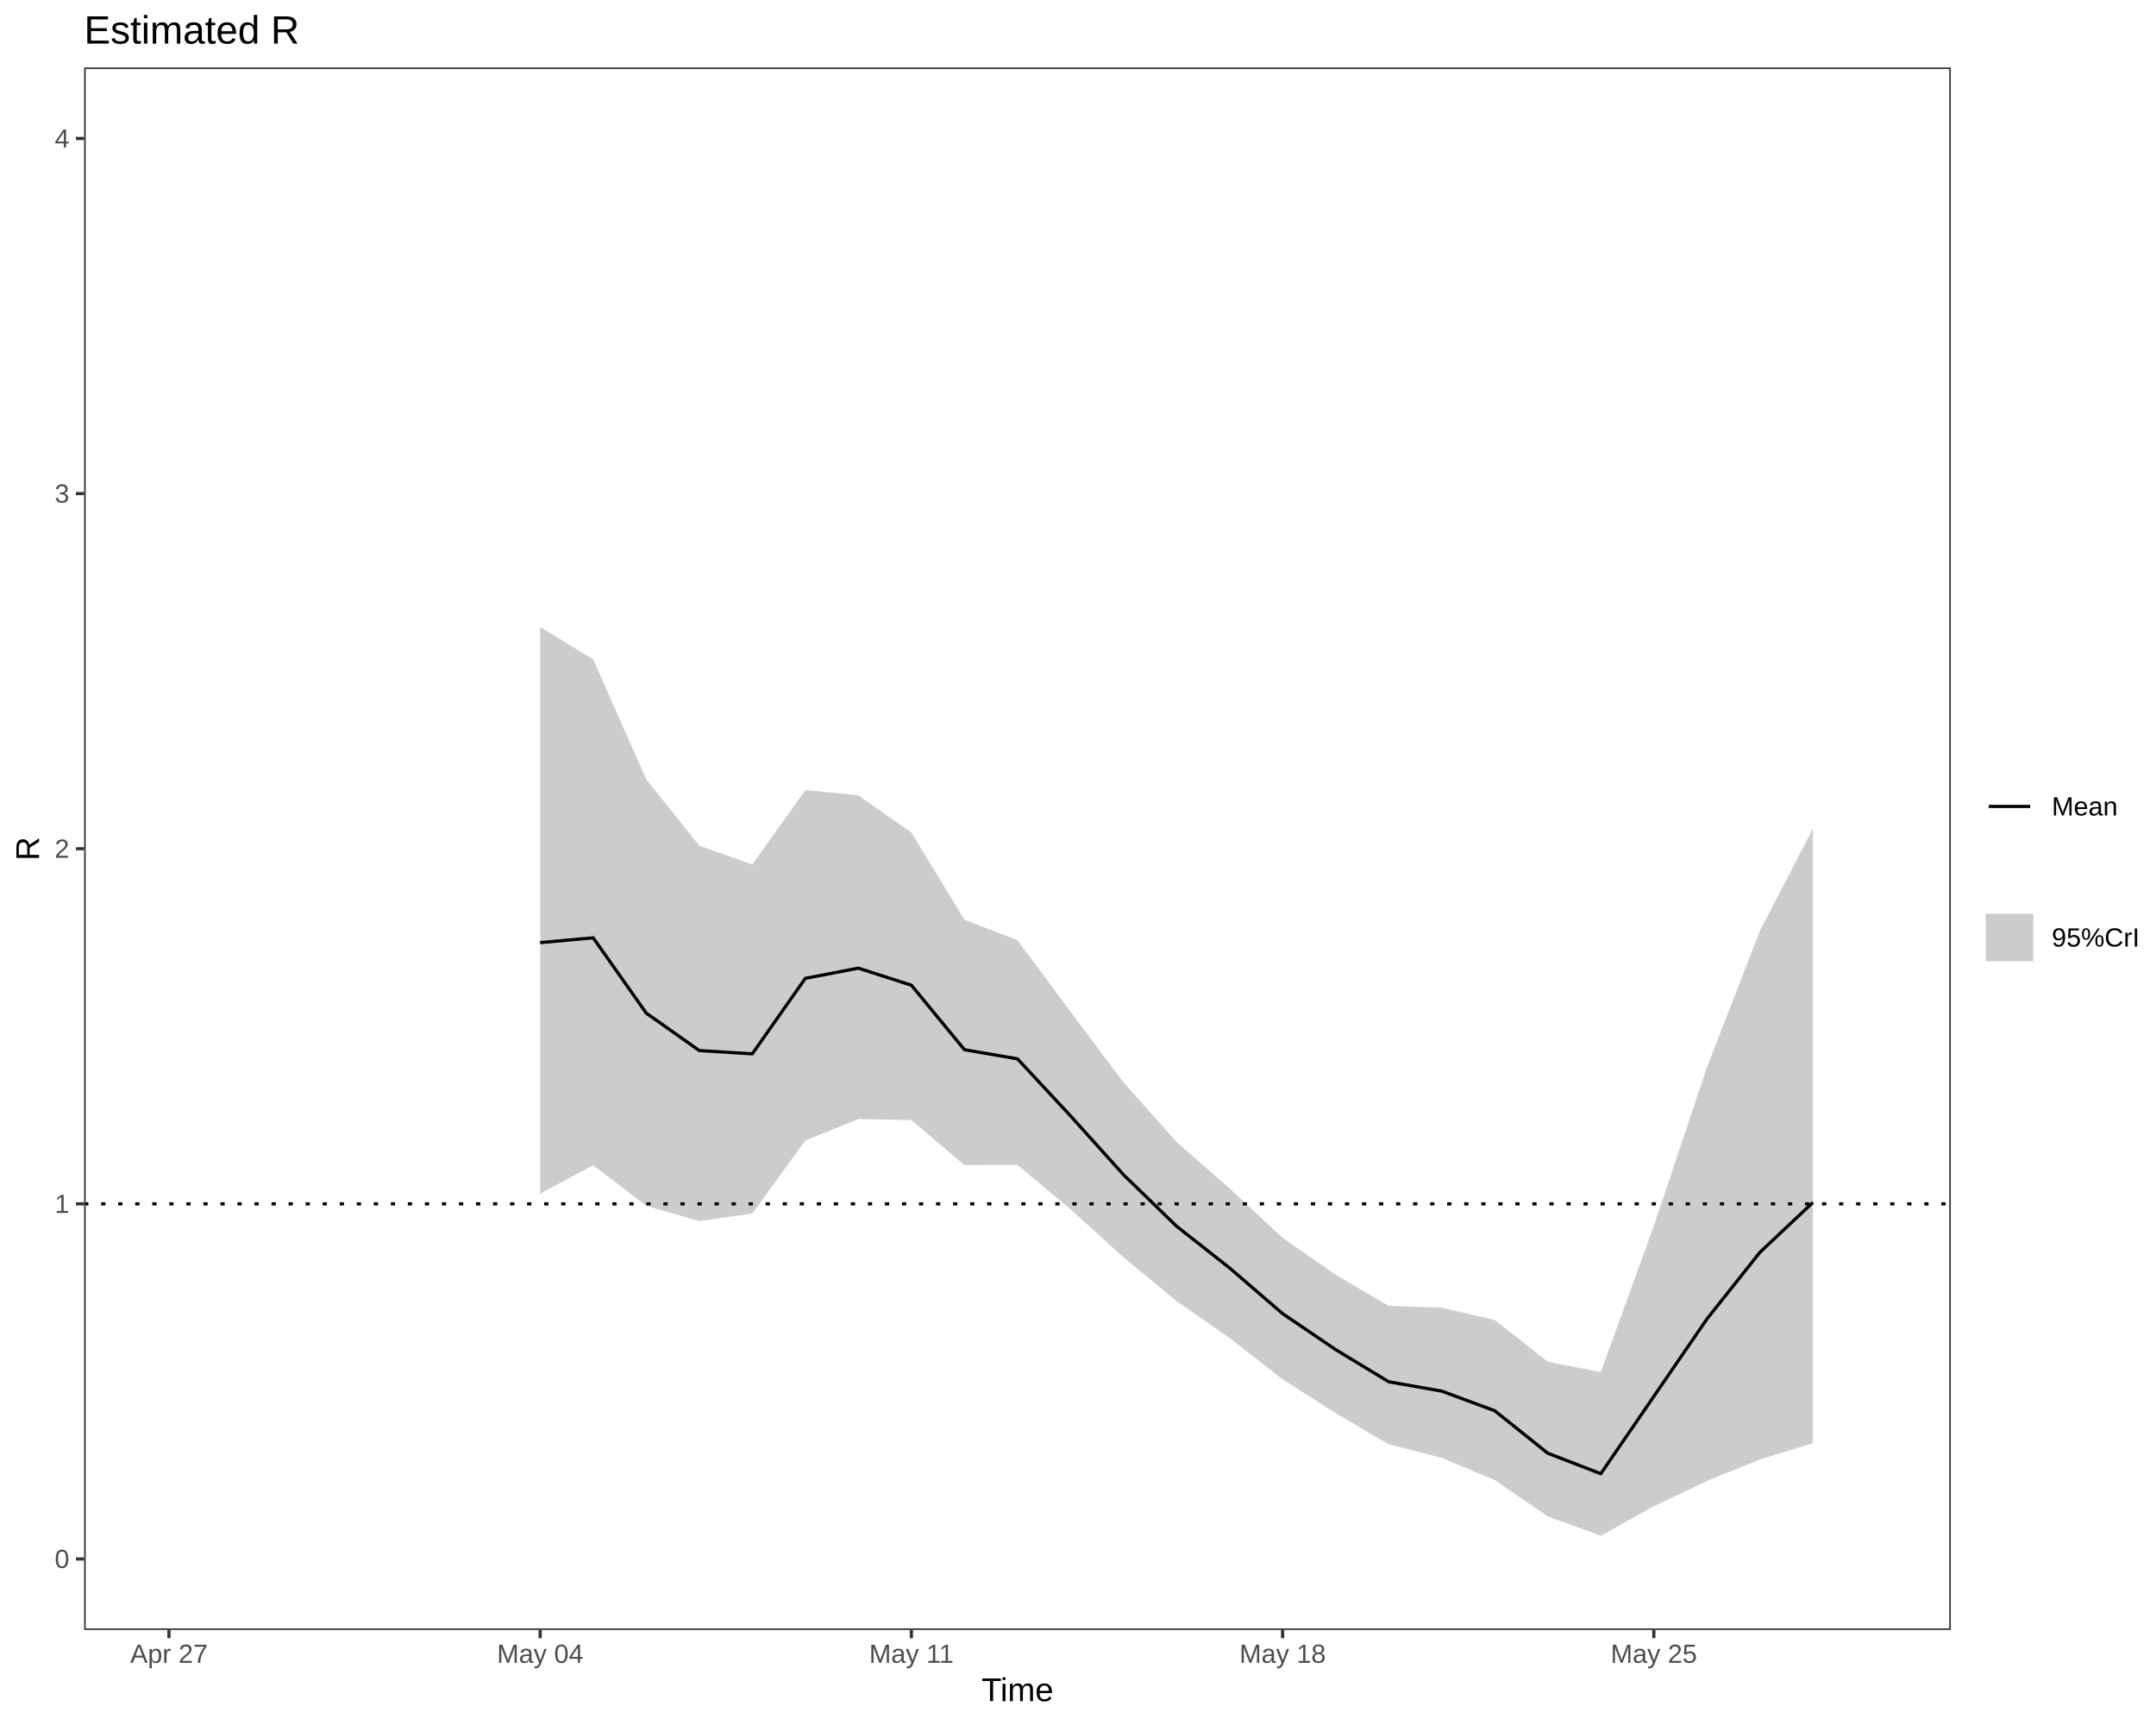
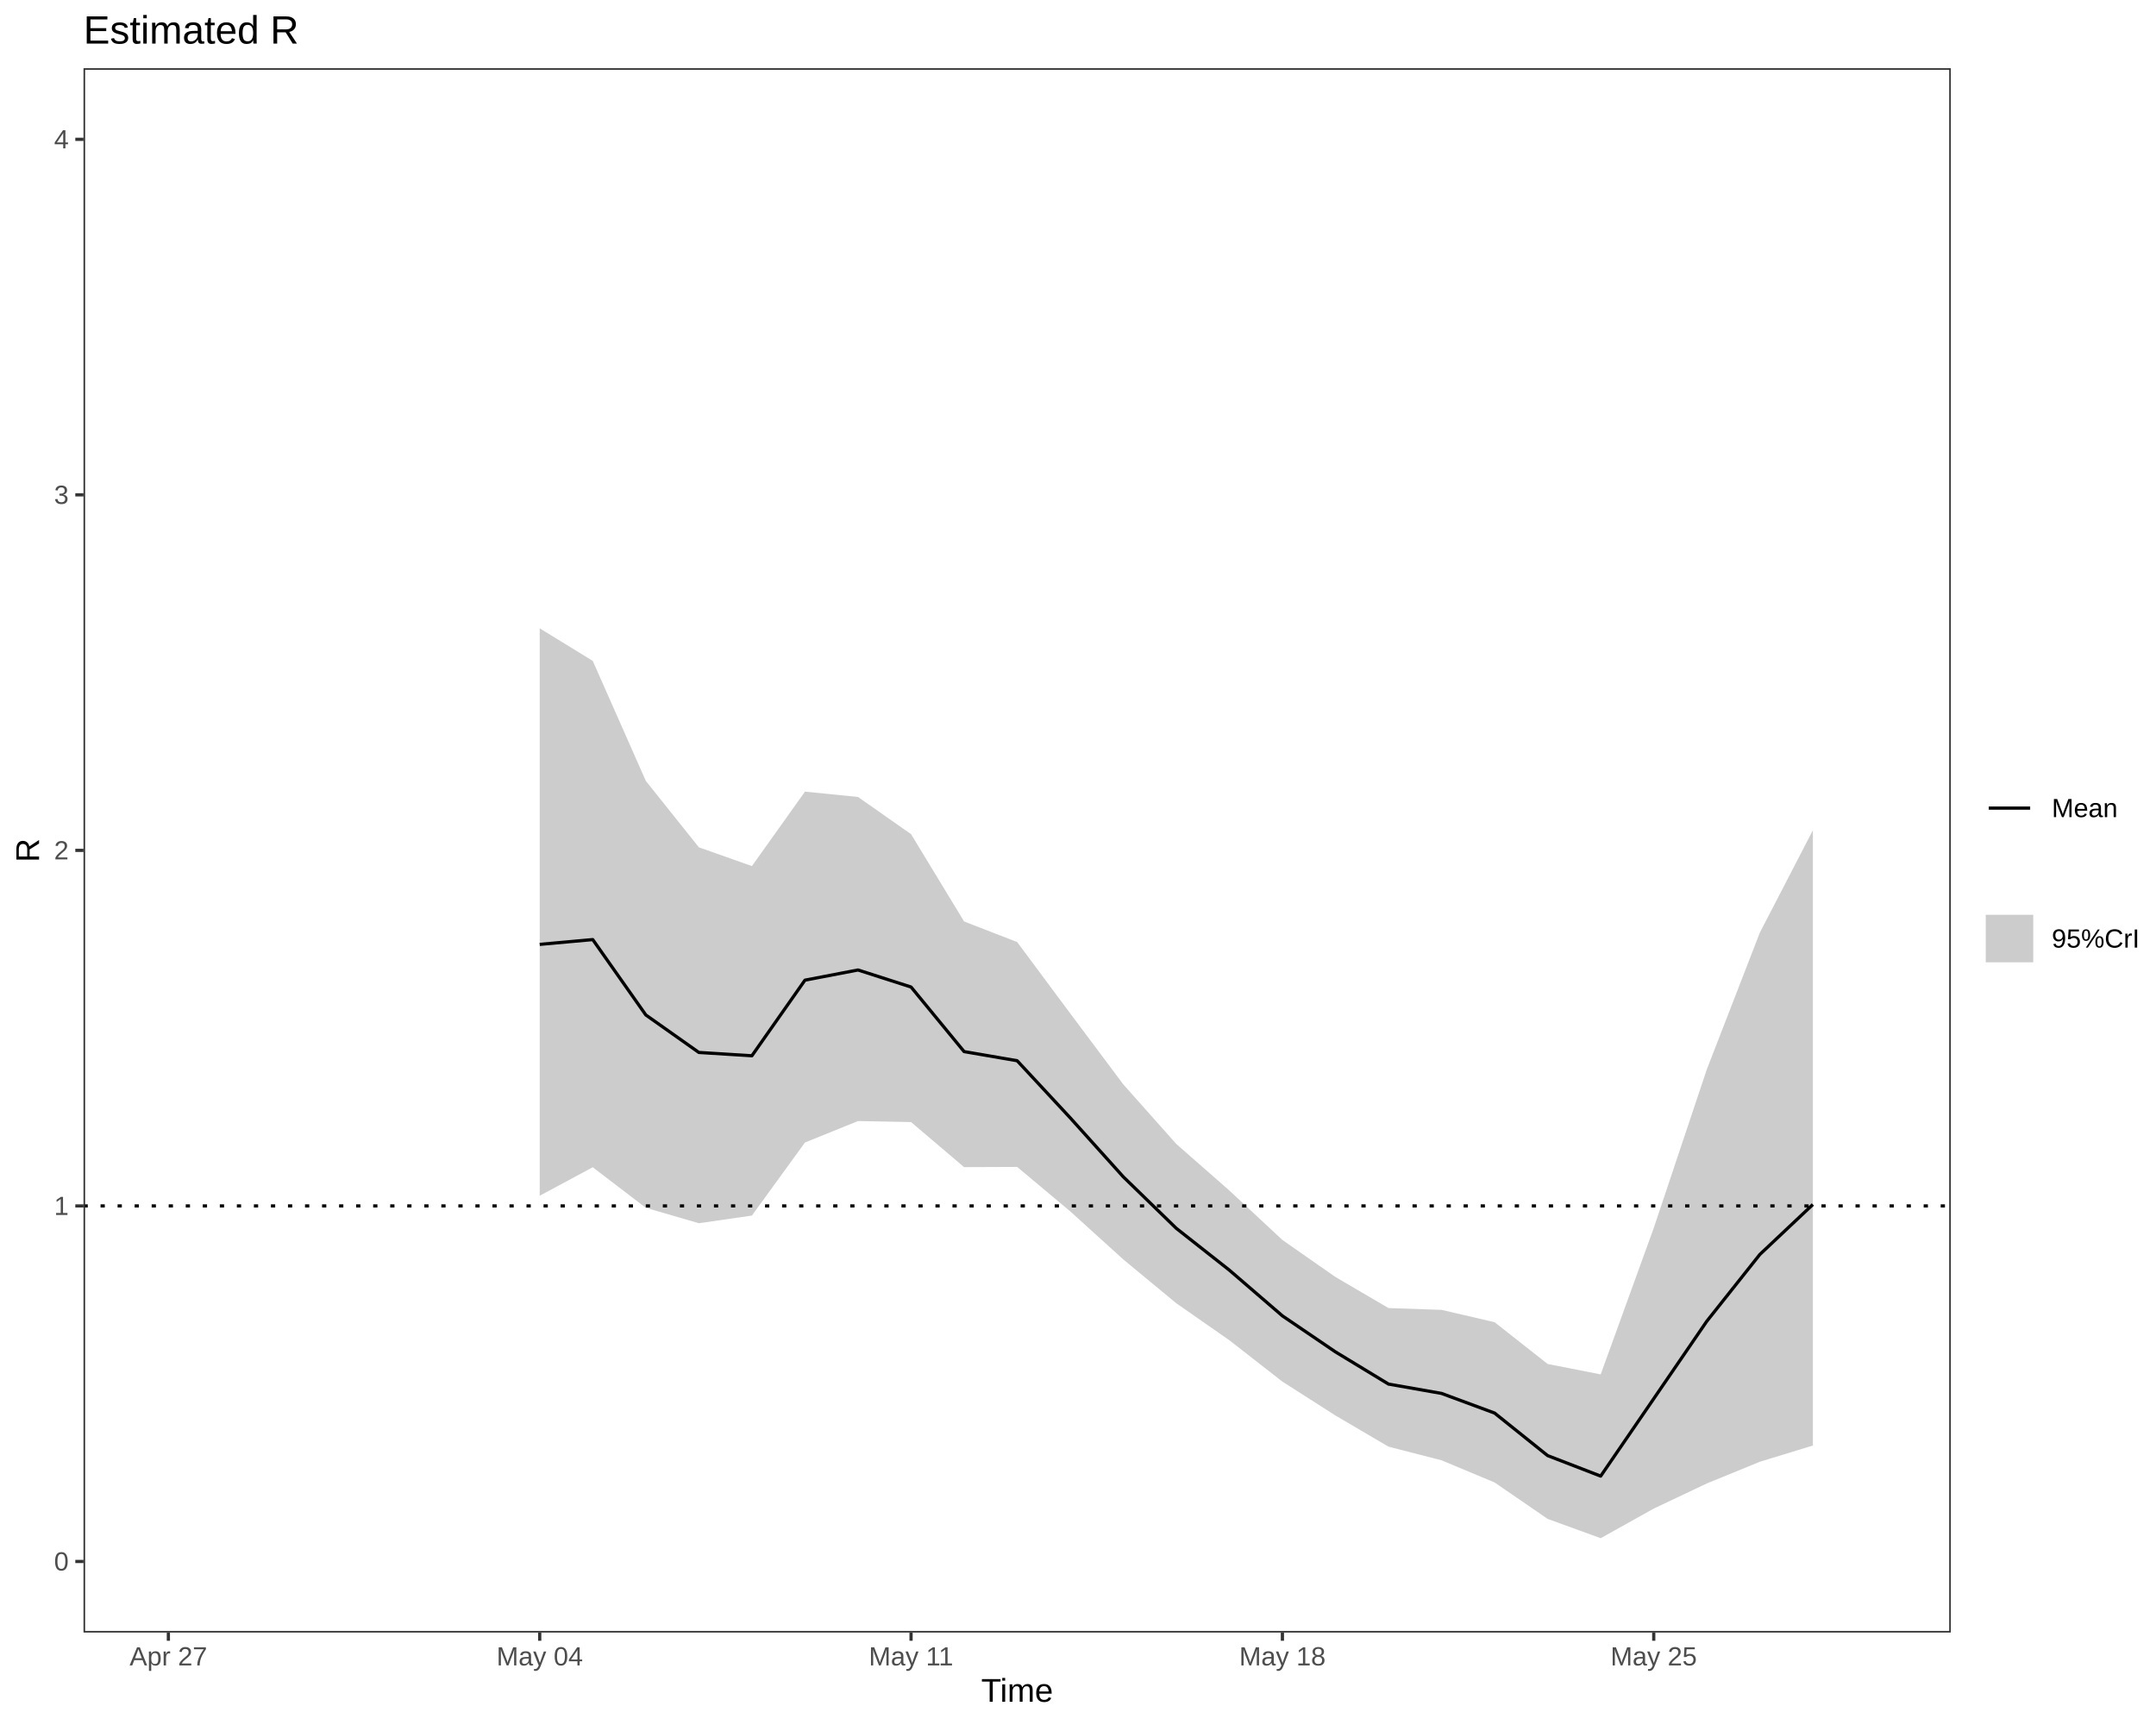
<svg xmlns="http://www.w3.org/2000/svg" viewBox="0 0 720.00 576.00">
  <defs>
    <style type="text/css">
    line, polyline, polygon, path, rect, circle {
      fill: none;
      stroke: #000000;
      stroke-linecap: round;
      stroke-linejoin: round;
      stroke-miterlimit: 10.00;
    }
  </style>
  </defs>
  <rect width="100%" height="100%" style="stroke: none; fill: #FFFFFF;" />
  <rect x="0.00" y="0.00" width="720.00" height="576.00" style="stroke-width: 1.07; stroke: #FFFFFF; fill: #FFFFFF;" />
  <defs>
-     <clipPath id="cpMjguMDl8NjUxLjQ3fDU0NC4yN3wyMi41Mg==">
-       <rect x="28.09" y="22.52" width="623.39" height="521.75" />
+     <clipPath id="cpMjcuODl8NjUxLjQ3fDU0NS4xM3wyMi43Nw==">
+       <rect x="27.89" y="22.77" width="623.59" height="522.36" />
    </clipPath>
  </defs>
-   <rect x="28.09" y="22.52" width="623.39" height="521.75" style="stroke-width: 1.07; stroke: none; fill: #FFFFFF;" clip-path="url(#cpMjguMDl8NjUxLjQ3fDU0NC4yN3wyMi41Mg==)" />
-   <polygon points="180.39,209.34 198.10,220.20 215.81,260.21 233.52,282.38 251.23,288.64 268.94,263.81 286.65,265.58 304.36,277.99 322.07,307.10 339.78,313.97 357.49,337.77 375.20,361.42 392.91,381.32 410.62,396.83 428.33,413.33 446.04,425.68 463.75,436.05 481.46,436.65 499.17,440.76 516.88,454.70 534.59,458.17 552.30,409.36 570.01,356.49 587.72,310.84 605.43,276.69 605.43,481.90 587.72,487.31 570.01,494.55 552.30,502.93 534.59,512.80 516.88,506.36 499.17,494.20 481.46,486.81 463.75,482.27 446.04,471.87 428.33,460.58 410.62,446.77 392.91,434.45 375.20,419.82 357.49,403.79 339.78,388.98 322.07,389.04 304.36,374.01 286.65,373.67 268.94,380.83 251.23,405.19 233.52,407.75 215.81,402.61 198.10,389.08 180.39,398.58 " style="stroke-width: 1.07; stroke: none; fill: #000000; fill-opacity: 0.20;" clip-path="url(#cpMjguMDl8NjUxLjQ3fDU0NC4yN3wyMi41Mg==)" />
-   <polyline points="180.39,314.75 198.10,313.15 215.81,338.29 233.52,350.79 251.23,351.89 268.94,326.68 286.65,323.28 304.36,328.97 322.07,350.51 339.78,353.55 357.49,372.60 375.20,392.26 392.91,409.45 410.62,423.39 428.33,438.64 446.04,450.66 463.75,461.39 481.46,464.51 499.17,471.07 516.88,485.25 534.59,492.09 552.30,466.27 570.01,440.46 587.72,418.17 605.43,401.50 " style="stroke-width: 1.07; stroke-linecap: butt;" clip-path="url(#cpMjguMDl8NjUxLjQ3fDU0NC4yN3wyMi41Mg==)" />
-   <line x1="28.09" y1="401.98" x2="651.47" y2="401.98" style="stroke-width: 1.07; stroke-dasharray: 1.42,4.27; stroke-linecap: butt;" clip-path="url(#cpMjguMDl8NjUxLjQ3fDU0NC4yN3wyMi41Mg==)" />
-   <rect x="28.09" y="22.52" width="623.39" height="521.75" style="stroke-width: 1.07; stroke: #333333;" clip-path="url(#cpMjguMDl8NjUxLjQ3fDU0NC4yN3wyMi41Mg==)" />
+   <rect x="27.89" y="22.77" width="623.59" height="522.36" style="stroke-width: 1.07; stroke: none; fill: #FFFFFF;" clip-path="url(#cpMjcuODl8NjUxLjQ3fDU0NS4xM3wyMi43Nw==)" />
+   <polygon points="180.24,209.81 197.95,220.68 215.67,260.74 233.39,282.93 251.10,289.20 268.82,264.34 286.53,266.11 304.25,278.54 321.96,307.69 339.68,314.56 357.40,338.39 375.11,362.07 392.83,381.99 410.54,397.52 428.26,414.04 445.97,426.40 463.69,436.78 481.40,437.38 499.12,441.50 516.84,455.45 534.55,458.93 552.27,410.06 569.98,357.13 587.70,311.43 605.41,277.24 605.41,482.68 587.70,488.10 569.98,495.35 552.27,503.74 534.55,513.62 516.84,507.18 499.12,495.01 481.40,487.61 463.69,483.06 445.97,472.65 428.26,461.34 410.54,447.52 392.83,435.18 375.11,420.53 357.40,404.48 339.68,389.65 321.96,389.72 304.25,374.67 286.53,374.33 268.82,381.50 251.10,405.89 233.39,408.45 215.67,403.30 197.95,389.76 180.24,399.27 " style="stroke-width: 1.07; stroke: none; fill: #000000; fill-opacity: 0.20;" clip-path="url(#cpMjcuODl8NjUxLjQ3fDU0NS4xM3wyMi43Nw==)" />
+   <polyline points="180.24,315.34 197.95,313.74 215.67,338.91 233.39,351.43 251.10,352.53 268.82,327.29 286.53,323.89 304.25,329.58 321.96,351.14 339.68,354.19 357.40,373.26 375.11,392.94 392.83,410.16 410.54,424.11 428.26,439.38 445.97,451.41 463.69,462.16 481.40,465.28 499.12,471.84 516.84,486.05 534.55,492.89 552.27,467.04 569.98,441.19 587.70,418.88 605.41,402.19 " style="stroke-width: 1.07; stroke-linecap: butt;" clip-path="url(#cpMjcuODl8NjUxLjQ3fDU0NS4xM3wyMi43Nw==)" />
+   <line x1="27.89" y1="402.67" x2="651.47" y2="402.67" style="stroke-width: 1.07; stroke-dasharray: 1.42,4.27; stroke-linecap: butt;" clip-path="url(#cpMjcuODl8NjUxLjQ3fDU0NS4xM3wyMi43Nw==)" />
+   <rect x="27.89" y="22.77" width="623.59" height="522.36" style="stroke-width: 1.07; stroke: #333333;" clip-path="url(#cpMjcuODl8NjUxLjQ3fDU0NS4xM3wyMi43Nw==)" />
  <defs>
    <clipPath id="cpMC4wMHw3MjAuMDB8NTc2LjAwfDAuMDA=">
      <rect x="0.00" y="0.00" width="720.00" height="576.00" />
    </clipPath>
  </defs>
  <g clip-path="url(#cpMC4wMHw3MjAuMDB8NTc2LjAwfDAuMDA=)">
-     <text x="18.27" y="523.58" style="font-size: 8.80px; fill: #4D4D4D; font-family: Liberation Sans;" textLength="4.89px" lengthAdjust="spacingAndGlyphs">0</text>
+     <text x="18.06" y="524.41" style="font-size: 8.80px; fill: #4D4D4D; font-family: Liberation Sans;" textLength="4.89px" lengthAdjust="spacingAndGlyphs">0</text>
  </g>
  <g clip-path="url(#cpMC4wMHw3MjAuMDB8NTc2LjAwfDAuMDA=)">
-     <text x="18.27" y="405.00" style="font-size: 8.80px; fill: #4D4D4D; font-family: Liberation Sans;" textLength="4.89px" lengthAdjust="spacingAndGlyphs">1</text>
+     <text x="18.06" y="405.69" style="font-size: 8.80px; fill: #4D4D4D; font-family: Liberation Sans;" textLength="4.89px" lengthAdjust="spacingAndGlyphs">1</text>
  </g>
  <g clip-path="url(#cpMC4wMHw3MjAuMDB8NTc2LjAwfDAuMDA=)">
-     <text x="18.27" y="286.42" style="font-size: 8.80px; fill: #4D4D4D; font-family: Liberation Sans;" textLength="4.89px" lengthAdjust="spacingAndGlyphs">2</text>
+     <text x="18.06" y="286.97" style="font-size: 8.80px; fill: #4D4D4D; font-family: Liberation Sans;" textLength="4.89px" lengthAdjust="spacingAndGlyphs">2</text>
  </g>
  <g clip-path="url(#cpMC4wMHw3MjAuMDB8NTc2LjAwfDAuMDA=)">
-     <text x="18.27" y="167.84" style="font-size: 8.80px; fill: #4D4D4D; font-family: Liberation Sans;" textLength="4.89px" lengthAdjust="spacingAndGlyphs">3</text>
+     <text x="18.06" y="168.26" style="font-size: 8.80px; fill: #4D4D4D; font-family: Liberation Sans;" textLength="4.89px" lengthAdjust="spacingAndGlyphs">3</text>
  </g>
  <g clip-path="url(#cpMC4wMHw3MjAuMDB8NTc2LjAwfDAuMDA=)">
-     <text x="18.27" y="49.26" style="font-size: 8.80px; fill: #4D4D4D; font-family: Liberation Sans;" textLength="4.89px" lengthAdjust="spacingAndGlyphs">4</text>
+     <text x="18.06" y="49.54" style="font-size: 8.80px; fill: #4D4D4D; font-family: Liberation Sans;" textLength="4.89px" lengthAdjust="spacingAndGlyphs">4</text>
  </g>
-   <polyline points="25.35,520.56 28.09,520.56 " style="stroke-width: 1.07; stroke: #333333; stroke-linecap: butt;" clip-path="url(#cpMC4wMHw3MjAuMDB8NTc2LjAwfDAuMDA=)" />
-   <polyline points="25.35,401.98 28.09,401.98 " style="stroke-width: 1.07; stroke: #333333; stroke-linecap: butt;" clip-path="url(#cpMC4wMHw3MjAuMDB8NTc2LjAwfDAuMDA=)" />
-   <polyline points="25.35,283.40 28.09,283.40 " style="stroke-width: 1.07; stroke: #333333; stroke-linecap: butt;" clip-path="url(#cpMC4wMHw3MjAuMDB8NTc2LjAwfDAuMDA=)" />
-   <polyline points="25.35,164.82 28.09,164.82 " style="stroke-width: 1.07; stroke: #333333; stroke-linecap: butt;" clip-path="url(#cpMC4wMHw3MjAuMDB8NTc2LjAwfDAuMDA=)" />
-   <polyline points="25.35,46.24 28.09,46.24 " style="stroke-width: 1.07; stroke: #333333; stroke-linecap: butt;" clip-path="url(#cpMC4wMHw3MjAuMDB8NTc2LjAwfDAuMDA=)" />
-   <polyline points="56.42,547.01 56.42,544.27 " style="stroke-width: 1.07; stroke: #333333; stroke-linecap: butt;" clip-path="url(#cpMC4wMHw3MjAuMDB8NTc2LjAwfDAuMDA=)" />
-   <polyline points="180.39,547.01 180.39,544.27 " style="stroke-width: 1.07; stroke: #333333; stroke-linecap: butt;" clip-path="url(#cpMC4wMHw3MjAuMDB8NTc2LjAwfDAuMDA=)" />
-   <polyline points="304.36,547.01 304.36,544.27 " style="stroke-width: 1.07; stroke: #333333; stroke-linecap: butt;" clip-path="url(#cpMC4wMHw3MjAuMDB8NTc2LjAwfDAuMDA=)" />
-   <polyline points="428.33,547.01 428.33,544.27 " style="stroke-width: 1.07; stroke: #333333; stroke-linecap: butt;" clip-path="url(#cpMC4wMHw3MjAuMDB8NTc2LjAwfDAuMDA=)" />
-   <polyline points="552.30,547.01 552.30,544.27 " style="stroke-width: 1.07; stroke: #333333; stroke-linecap: butt;" clip-path="url(#cpMC4wMHw3MjAuMDB8NTc2LjAwfDAuMDA=)" />
+   <polyline points="25.15,521.39 27.89,521.39 " style="stroke-width: 1.07; stroke: #333333; stroke-linecap: butt;" clip-path="url(#cpMC4wMHw3MjAuMDB8NTc2LjAwfDAuMDA=)" />
+   <polyline points="25.15,402.67 27.89,402.67 " style="stroke-width: 1.07; stroke: #333333; stroke-linecap: butt;" clip-path="url(#cpMC4wMHw3MjAuMDB8NTc2LjAwfDAuMDA=)" />
+   <polyline points="25.15,283.95 27.89,283.95 " style="stroke-width: 1.07; stroke: #333333; stroke-linecap: butt;" clip-path="url(#cpMC4wMHw3MjAuMDB8NTc2LjAwfDAuMDA=)" />
+   <polyline points="25.15,165.23 27.89,165.23 " style="stroke-width: 1.07; stroke: #333333; stroke-linecap: butt;" clip-path="url(#cpMC4wMHw3MjAuMDB8NTc2LjAwfDAuMDA=)" />
+   <polyline points="25.15,46.52 27.89,46.52 " style="stroke-width: 1.07; stroke: #333333; stroke-linecap: butt;" clip-path="url(#cpMC4wMHw3MjAuMDB8NTc2LjAwfDAuMDA=)" />
+   <polyline points="56.23,547.87 56.23,545.13 " style="stroke-width: 1.07; stroke: #333333; stroke-linecap: butt;" clip-path="url(#cpMC4wMHw3MjAuMDB8NTc2LjAwfDAuMDA=)" />
+   <polyline points="180.24,547.87 180.24,545.13 " style="stroke-width: 1.07; stroke: #333333; stroke-linecap: butt;" clip-path="url(#cpMC4wMHw3MjAuMDB8NTc2LjAwfDAuMDA=)" />
+   <polyline points="304.25,547.87 304.25,545.13 " style="stroke-width: 1.07; stroke: #333333; stroke-linecap: butt;" clip-path="url(#cpMC4wMHw3MjAuMDB8NTc2LjAwfDAuMDA=)" />
+   <polyline points="428.26,547.87 428.26,545.13 " style="stroke-width: 1.07; stroke: #333333; stroke-linecap: butt;" clip-path="url(#cpMC4wMHw3MjAuMDB8NTc2LjAwfDAuMDA=)" />
+   <polyline points="552.27,547.87 552.27,545.13 " style="stroke-width: 1.07; stroke: #333333; stroke-linecap: butt;" clip-path="url(#cpMC4wMHw3MjAuMDB8NTc2LjAwfDAuMDA=)" />
  <g clip-path="url(#cpMC4wMHw3MjAuMDB8NTc2LjAwfDAuMDA=)">
-     <text x="43.47" y="555.25" style="font-size: 8.80px; fill: #4D4D4D; font-family: Liberation Sans;" textLength="25.91px" lengthAdjust="spacingAndGlyphs">Apr 27</text>
+     <text x="43.28" y="556.11" style="font-size: 8.80px; fill: #4D4D4D; font-family: Liberation Sans;" textLength="25.91px" lengthAdjust="spacingAndGlyphs">Apr 27</text>
  </g>
  <g clip-path="url(#cpMC4wMHw3MjAuMDB8NTc2LjAwfDAuMDA=)">
-     <text x="165.97" y="555.25" style="font-size: 8.80px; fill: #4D4D4D; font-family: Liberation Sans;" textLength="28.84px" lengthAdjust="spacingAndGlyphs">May 04</text>
+     <text x="165.82" y="556.11" style="font-size: 8.80px; fill: #4D4D4D; font-family: Liberation Sans;" textLength="28.84px" lengthAdjust="spacingAndGlyphs">May 04</text>
  </g>
  <g clip-path="url(#cpMC4wMHw3MjAuMDB8NTc2LjAwfDAuMDA=)">
-     <text x="290.27" y="555.25" style="font-size: 8.80px; fill: #4D4D4D; font-family: Liberation Sans;" textLength="28.19px" lengthAdjust="spacingAndGlyphs">May 11</text>
+     <text x="290.15" y="556.11" style="font-size: 8.80px; fill: #4D4D4D; font-family: Liberation Sans;" textLength="28.19px" lengthAdjust="spacingAndGlyphs">May 11</text>
  </g>
  <g clip-path="url(#cpMC4wMHw3MjAuMDB8NTc2LjAwfDAuMDA=)">
-     <text x="413.91" y="555.25" style="font-size: 8.80px; fill: #4D4D4D; font-family: Liberation Sans;" textLength="28.84px" lengthAdjust="spacingAndGlyphs">May 18</text>
+     <text x="413.84" y="556.11" style="font-size: 8.80px; fill: #4D4D4D; font-family: Liberation Sans;" textLength="28.84px" lengthAdjust="spacingAndGlyphs">May 18</text>
  </g>
  <g clip-path="url(#cpMC4wMHw3MjAuMDB8NTc2LjAwfDAuMDA=)">
-     <text x="537.88" y="555.25" style="font-size: 8.80px; fill: #4D4D4D; font-family: Liberation Sans;" textLength="28.84px" lengthAdjust="spacingAndGlyphs">May 25</text>
+     <text x="537.84" y="556.11" style="font-size: 8.80px; fill: #4D4D4D; font-family: Liberation Sans;" textLength="28.84px" lengthAdjust="spacingAndGlyphs">May 25</text>
  </g>
  <g clip-path="url(#cpMC4wMHw3MjAuMDB8NTc2LjAwfDAuMDA=)">
-     <text x="327.77" y="568.04" style="font-size: 11.00px; font-family: Liberation Sans;" textLength="24.03px" lengthAdjust="spacingAndGlyphs">Time</text>
+     <text x="327.66" y="568.24" style="font-size: 11.00px; font-family: Liberation Sans;" textLength="24.03px" lengthAdjust="spacingAndGlyphs">Time</text>
  </g>
  <g clip-path="url(#cpMC4wMHw3MjAuMDB8NTc2LjAwfDAuMDA=)">
-     <text transform="translate(13.04,287.37) rotate(-90)" style="font-size: 11.00px; font-family: Liberation Sans;" textLength="7.94px" lengthAdjust="spacingAndGlyphs">R</text>
+     <text transform="translate(13.04,287.92) rotate(-90)" style="font-size: 11.00px; font-family: Liberation Sans;" textLength="7.94px" lengthAdjust="spacingAndGlyphs">R</text>
  </g>
-   <rect x="662.43" y="245.11" width="44.76" height="32.81" style="stroke-width: 1.07; stroke: none; fill: #FFFFFF;" clip-path="url(#cpMC4wMHw3MjAuMDB8NTc2LjAwfDAuMDA=)" />
-   <rect x="662.43" y="260.64" width="17.28" height="17.28" style="stroke-width: 1.07; stroke: none; fill: #FFFFFF;" clip-path="url(#cpMC4wMHw3MjAuMDB8NTc2LjAwfDAuMDA=)" />
-   <line x1="664.16" y1="269.28" x2="677.98" y2="269.28" style="stroke-width: 1.07; stroke-linecap: butt;" clip-path="url(#cpMC4wMHw3MjAuMDB8NTc2LjAwfDAuMDA=)" />
+   <rect x="662.43" y="245.87" width="44.76" height="32.60" style="stroke-width: 1.07; stroke: none; fill: #FFFFFF;" clip-path="url(#cpMC4wMHw3MjAuMDB8NTc2LjAwfDAuMDA=)" />
+   <rect x="662.43" y="261.19" width="17.28" height="17.28" style="stroke-width: 1.07; stroke: none; fill: #FFFFFF;" clip-path="url(#cpMC4wMHw3MjAuMDB8NTc2LjAwfDAuMDA=)" />
+   <line x1="664.16" y1="269.83" x2="677.98" y2="269.83" style="stroke-width: 1.07; stroke-linecap: butt;" clip-path="url(#cpMC4wMHw3MjAuMDB8NTc2LjAwfDAuMDA=)" />
  <g clip-path="url(#cpMC4wMHw3MjAuMDB8NTc2LjAwfDAuMDA=)">
-     <text x="685.19" y="272.30" style="font-size: 8.80px; font-family: Liberation Sans;" textLength="22.00px" lengthAdjust="spacingAndGlyphs">Mean</text>
+     <text x="685.19" y="272.85" style="font-size: 8.80px; font-family: Liberation Sans;" textLength="22.00px" lengthAdjust="spacingAndGlyphs">Mean</text>
  </g>
-   <rect x="662.43" y="288.88" width="52.09" height="32.81" style="stroke-width: 1.07; stroke: none; fill: #FFFFFF;" clip-path="url(#cpMC4wMHw3MjAuMDB8NTc2LjAwfDAuMDA=)" />
-   <rect x="662.43" y="304.40" width="17.28" height="17.28" style="stroke-width: 1.07; stroke: none; fill: #FFFFFF;" clip-path="url(#cpMC4wMHw3MjAuMDB8NTc2LjAwfDAuMDA=)" />
-   <rect x="663.14" y="305.11" width="15.86" height="15.86" style="stroke-width: 1.07; stroke: none; stroke-linejoin: miter; fill: #000000; fill-opacity: 0.20;" clip-path="url(#cpMC4wMHw3MjAuMDB8NTc2LjAwfDAuMDA=)" />
+   <rect x="662.43" y="289.43" width="52.09" height="32.60" style="stroke-width: 1.07; stroke: none; fill: #FFFFFF;" clip-path="url(#cpMC4wMHw3MjAuMDB8NTc2LjAwfDAuMDA=)" />
+   <rect x="662.43" y="304.75" width="17.28" height="17.28" style="stroke-width: 1.07; stroke: none; fill: #FFFFFF;" clip-path="url(#cpMC4wMHw3MjAuMDB8NTc2LjAwfDAuMDA=)" />
+   <rect x="663.14" y="305.46" width="15.86" height="15.86" style="stroke-width: 1.07; stroke: none; stroke-linecap: square; stroke-linejoin: miter; fill: #000000; fill-opacity: 0.20;" clip-path="url(#cpMC4wMHw3MjAuMDB8NTc2LjAwfDAuMDA=)" />
  <g clip-path="url(#cpMC4wMHw3MjAuMDB8NTc2LjAwfDAuMDA=)">
-     <text x="685.19" y="316.07" style="font-size: 8.80px; font-family: Liberation Sans;" textLength="29.33px" lengthAdjust="spacingAndGlyphs">95%CrI</text>
+     <text x="685.19" y="316.42" style="font-size: 8.80px; font-family: Liberation Sans;" textLength="29.33px" lengthAdjust="spacingAndGlyphs">95%CrI</text>
  </g>
  <g clip-path="url(#cpMC4wMHw3MjAuMDB8NTc2LjAwfDAuMDA=)">
-     <text x="28.09" y="14.56" style="font-size: 13.20px; font-family: Liberation Sans;" textLength="71.80px" lengthAdjust="spacingAndGlyphs">Estimated R</text>
+     <text x="27.89" y="14.56" style="font-size: 13.20px; font-family: Liberation Sans;" textLength="71.80px" lengthAdjust="spacingAndGlyphs">Estimated R</text>
  </g>
</svg>
